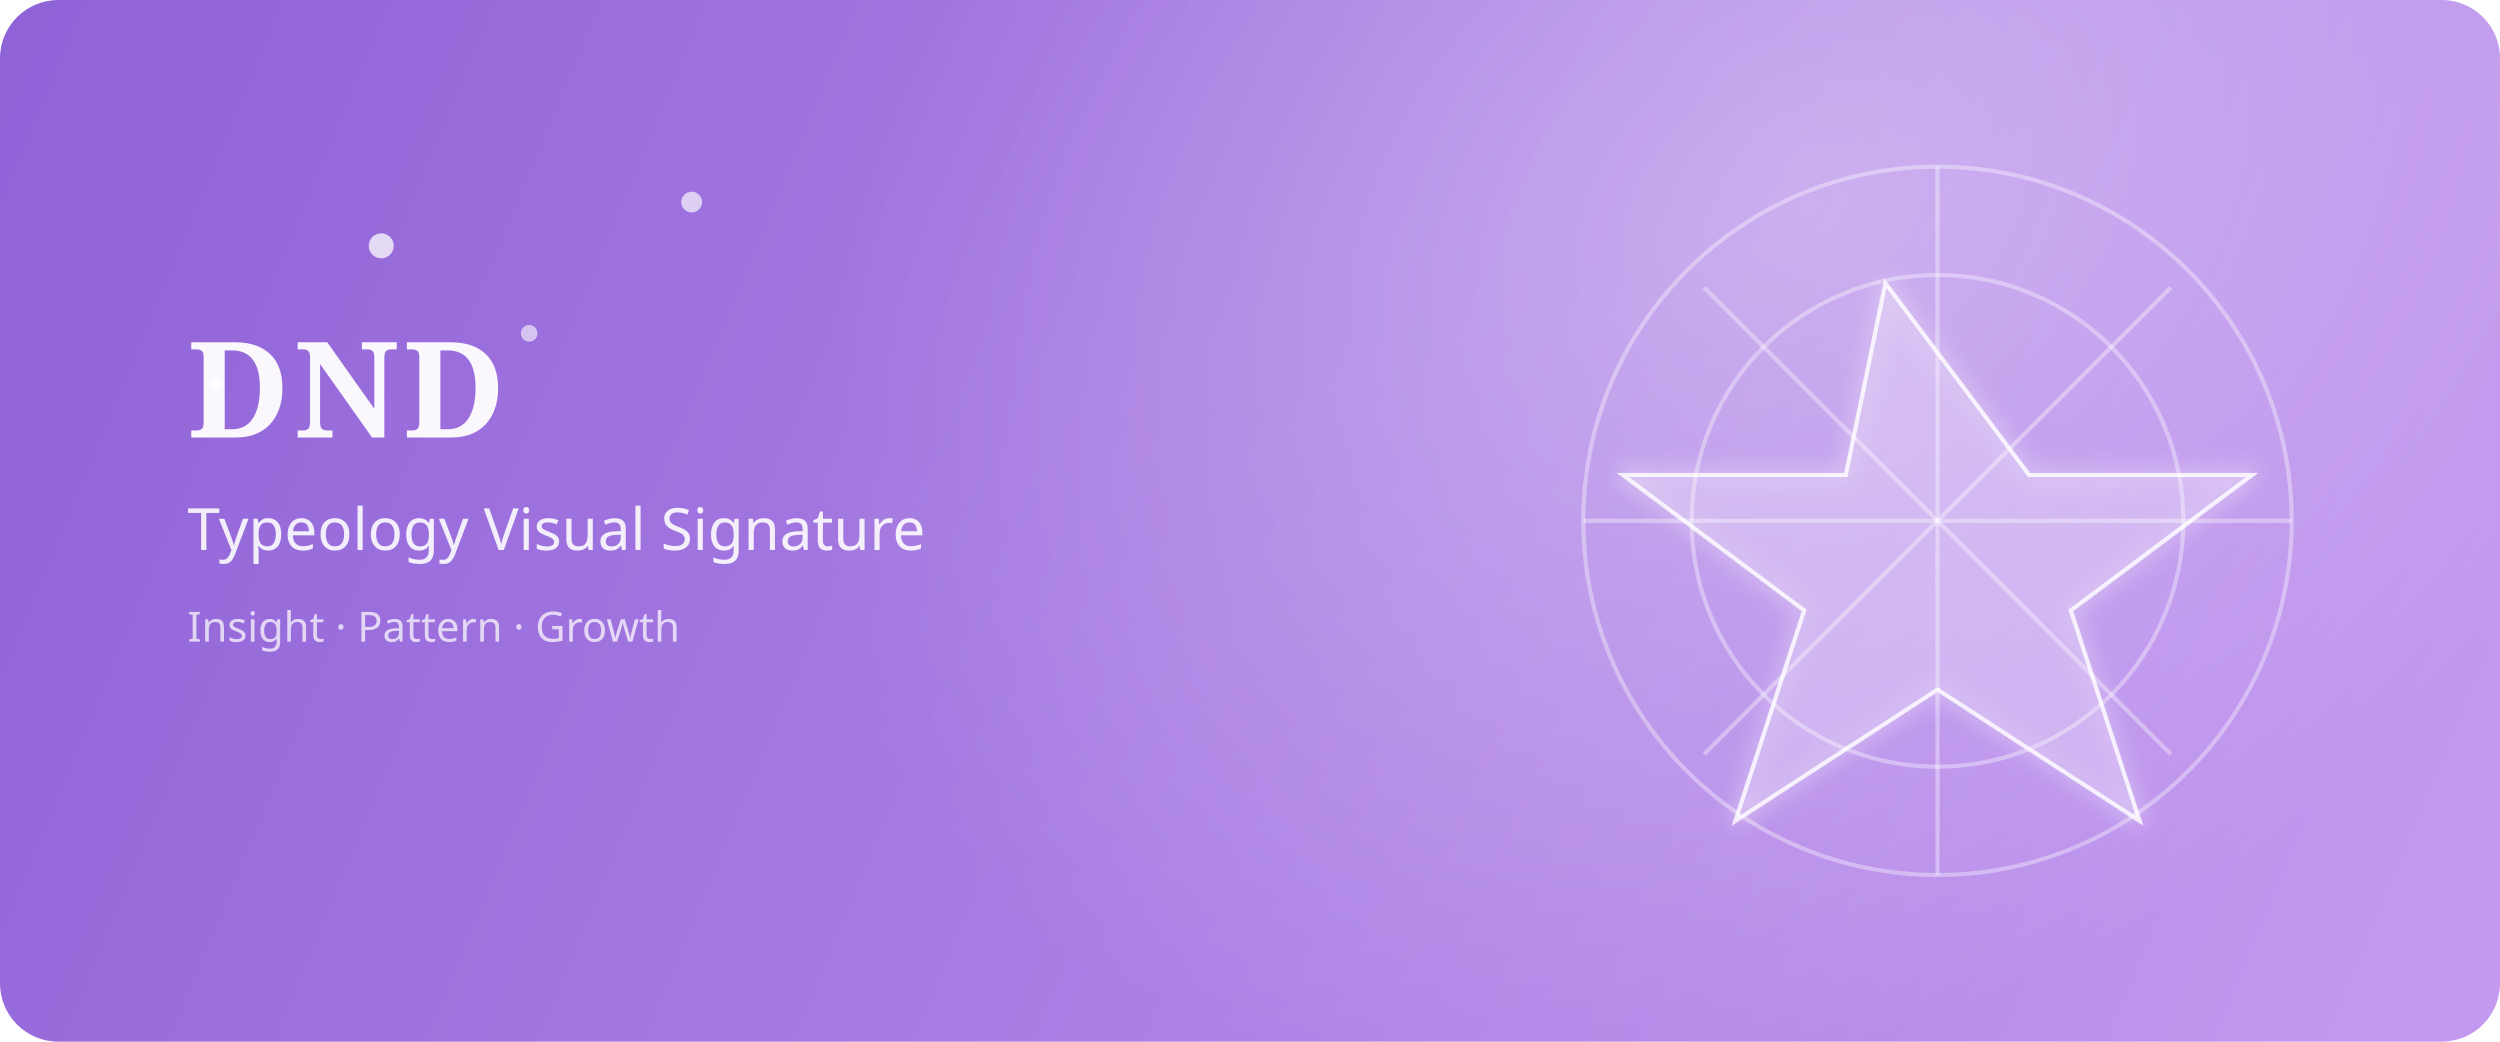
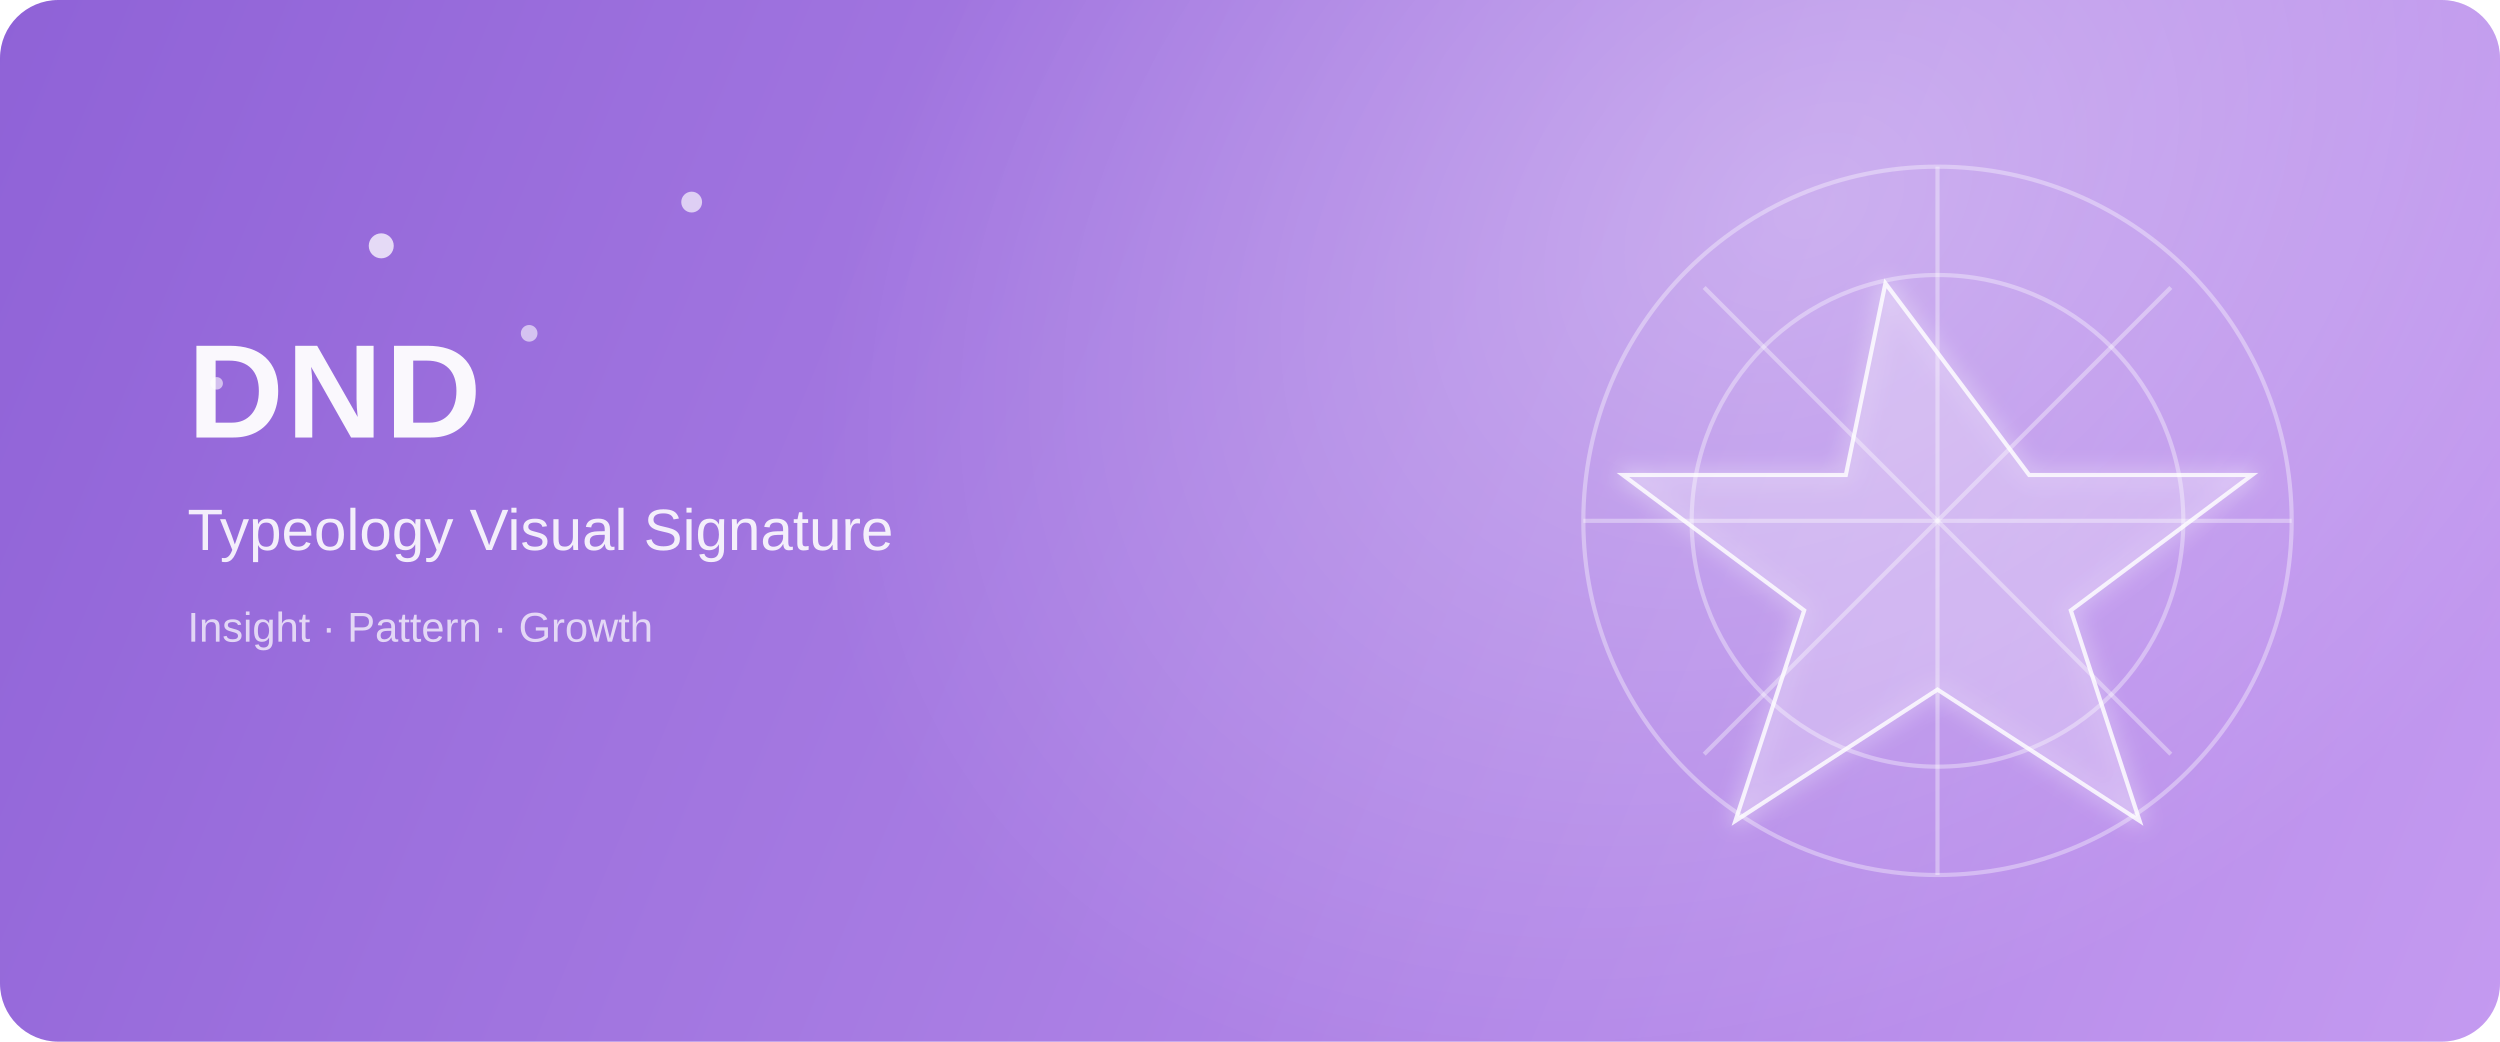
<svg xmlns="http://www.w3.org/2000/svg" width="1200" height="500" viewBox="0 0 1200 500" fill="none">
  <defs>
    <linearGradient id="g" x1="0" y1="0" x2="1200" y2="500" gradientUnits="userSpaceOnUse">
      <stop stop-color="#8f62d7" />
      <stop offset="1" stop-color="#c49af0" />
    </linearGradient>
    <radialGradient id="r" cx="0" cy="0" r="1" gradientUnits="userSpaceOnUse" gradientTransform="translate(870 96) rotate(145) scale(520 380)">
      <stop stop-color="white" stop-opacity="0.34" />
      <stop offset="1" stop-color="white" stop-opacity="0" />
    </radialGradient>
    <filter id="glow" x="-50%" y="-50%" width="200%" height="200%">
      <feGaussianBlur stdDeviation="5" result="b" />
      <feMerge>
        <feMergeNode in="b" />
        <feMergeNode in="SourceGraphic" />
      </feMerge>
    </filter>
  </defs>
  <rect width="1200" height="500" rx="28" fill="url(#g)" />
  <rect width="1200" height="500" rx="28" fill="url(#r)" />
  <g stroke="rgba(255,255,255,0.36)" stroke-width="2" fill="none">
    <circle cx="930" cy="250" r="170" />
    <circle cx="930" cy="250" r="118" />
    <path d="M760 250H1100" />
    <path d="M930 80V420" />
    <path d="M818 138L1042 362" />
    <path d="M1042 138L818 362" />
  </g>
  <g filter="url(#glow)">
    <path d="M905 136L974 228L1081 228L994 293L1027 394L930 331L833 394L866 293L779 228L886 228L905 136Z" fill="rgba(255,255,255,0.14)" stroke="rgba(255,255,255,0.82)" stroke-width="2" />
  </g>
  <circle cx="183" cy="118" r="6" fill="rgba(255,255,255,0.75)" />
  <circle cx="254" cy="160" r="4" fill="rgba(255,255,255,0.58)" />
  <circle cx="332" cy="97" r="5" fill="rgba(255,255,255,0.66)" />
  <circle cx="104" cy="184" r="3" fill="rgba(255,255,255,0.58)" />
-   <text x="90" y="210" fill="rgba(255,255,255,0.95)" font-size="64" font-family="Source Han Serif SC,serif" font-weight="700" letter-spacing="2">DND</text>
-   <text x="90" y="264" fill="rgba(255,255,255,0.88)" font-size="28" font-family="PingFang SC,sans-serif">Typeology Visual Signature</text>
-   <text x="90" y="308" fill="rgba(255,255,255,0.72)" font-size="20" font-family="PingFang SC,sans-serif">Insight · Pattern · Growth</text>
+   <text x="90" y="210" fill="rgba(255,255,255,0.95)" font-size="64" font-family="'Avenir Next Condensed','Avenir Next','Helvetica Neue','Arial Narrow','Arial',sans-serif" font-weight="700" letter-spacing="1.2">DND</text>
+   <text x="90" y="264" fill="rgba(255,255,255,0.88)" font-size="28" font-family="'Avenir Next Condensed','Avenir Next','SF Pro Text','Helvetica Neue','Arial Narrow','Arial','PingFang SC',sans-serif">Typeology Visual Signature</text>
+   <text x="90" y="308" fill="rgba(255,255,255,0.72)" font-size="20" font-family="'Avenir Next Condensed','Avenir Next','SF Pro Text','Helvetica Neue','Arial Narrow','Arial','PingFang SC',sans-serif">Insight · Pattern · Growth</text>
</svg>
